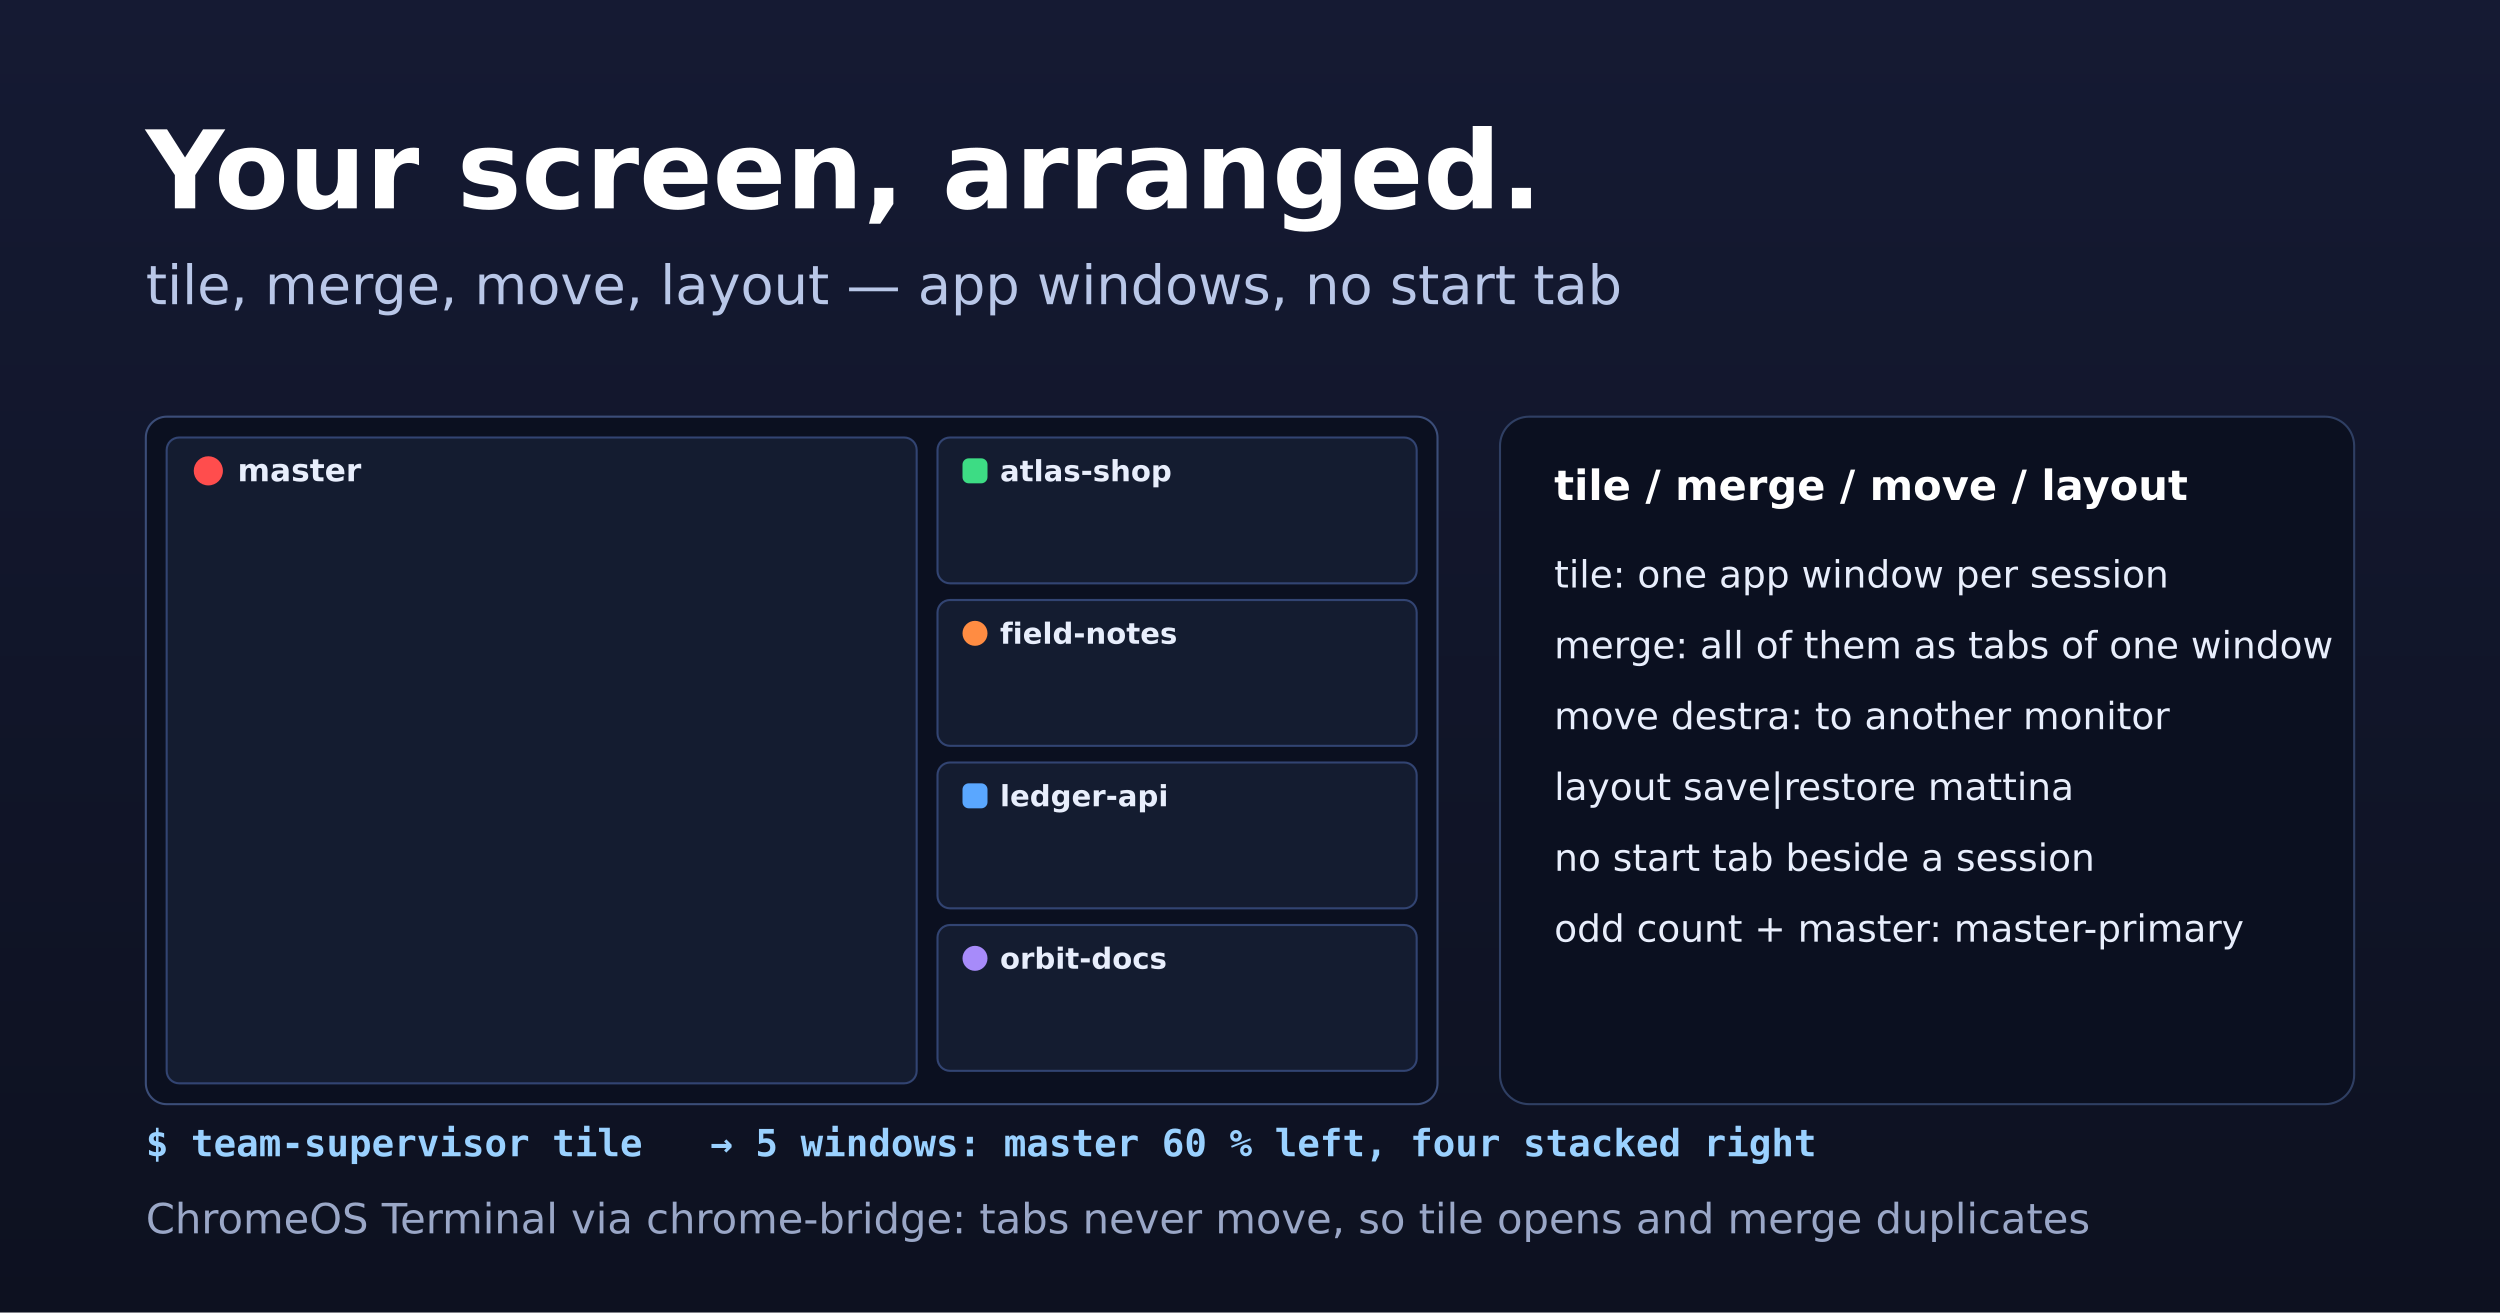
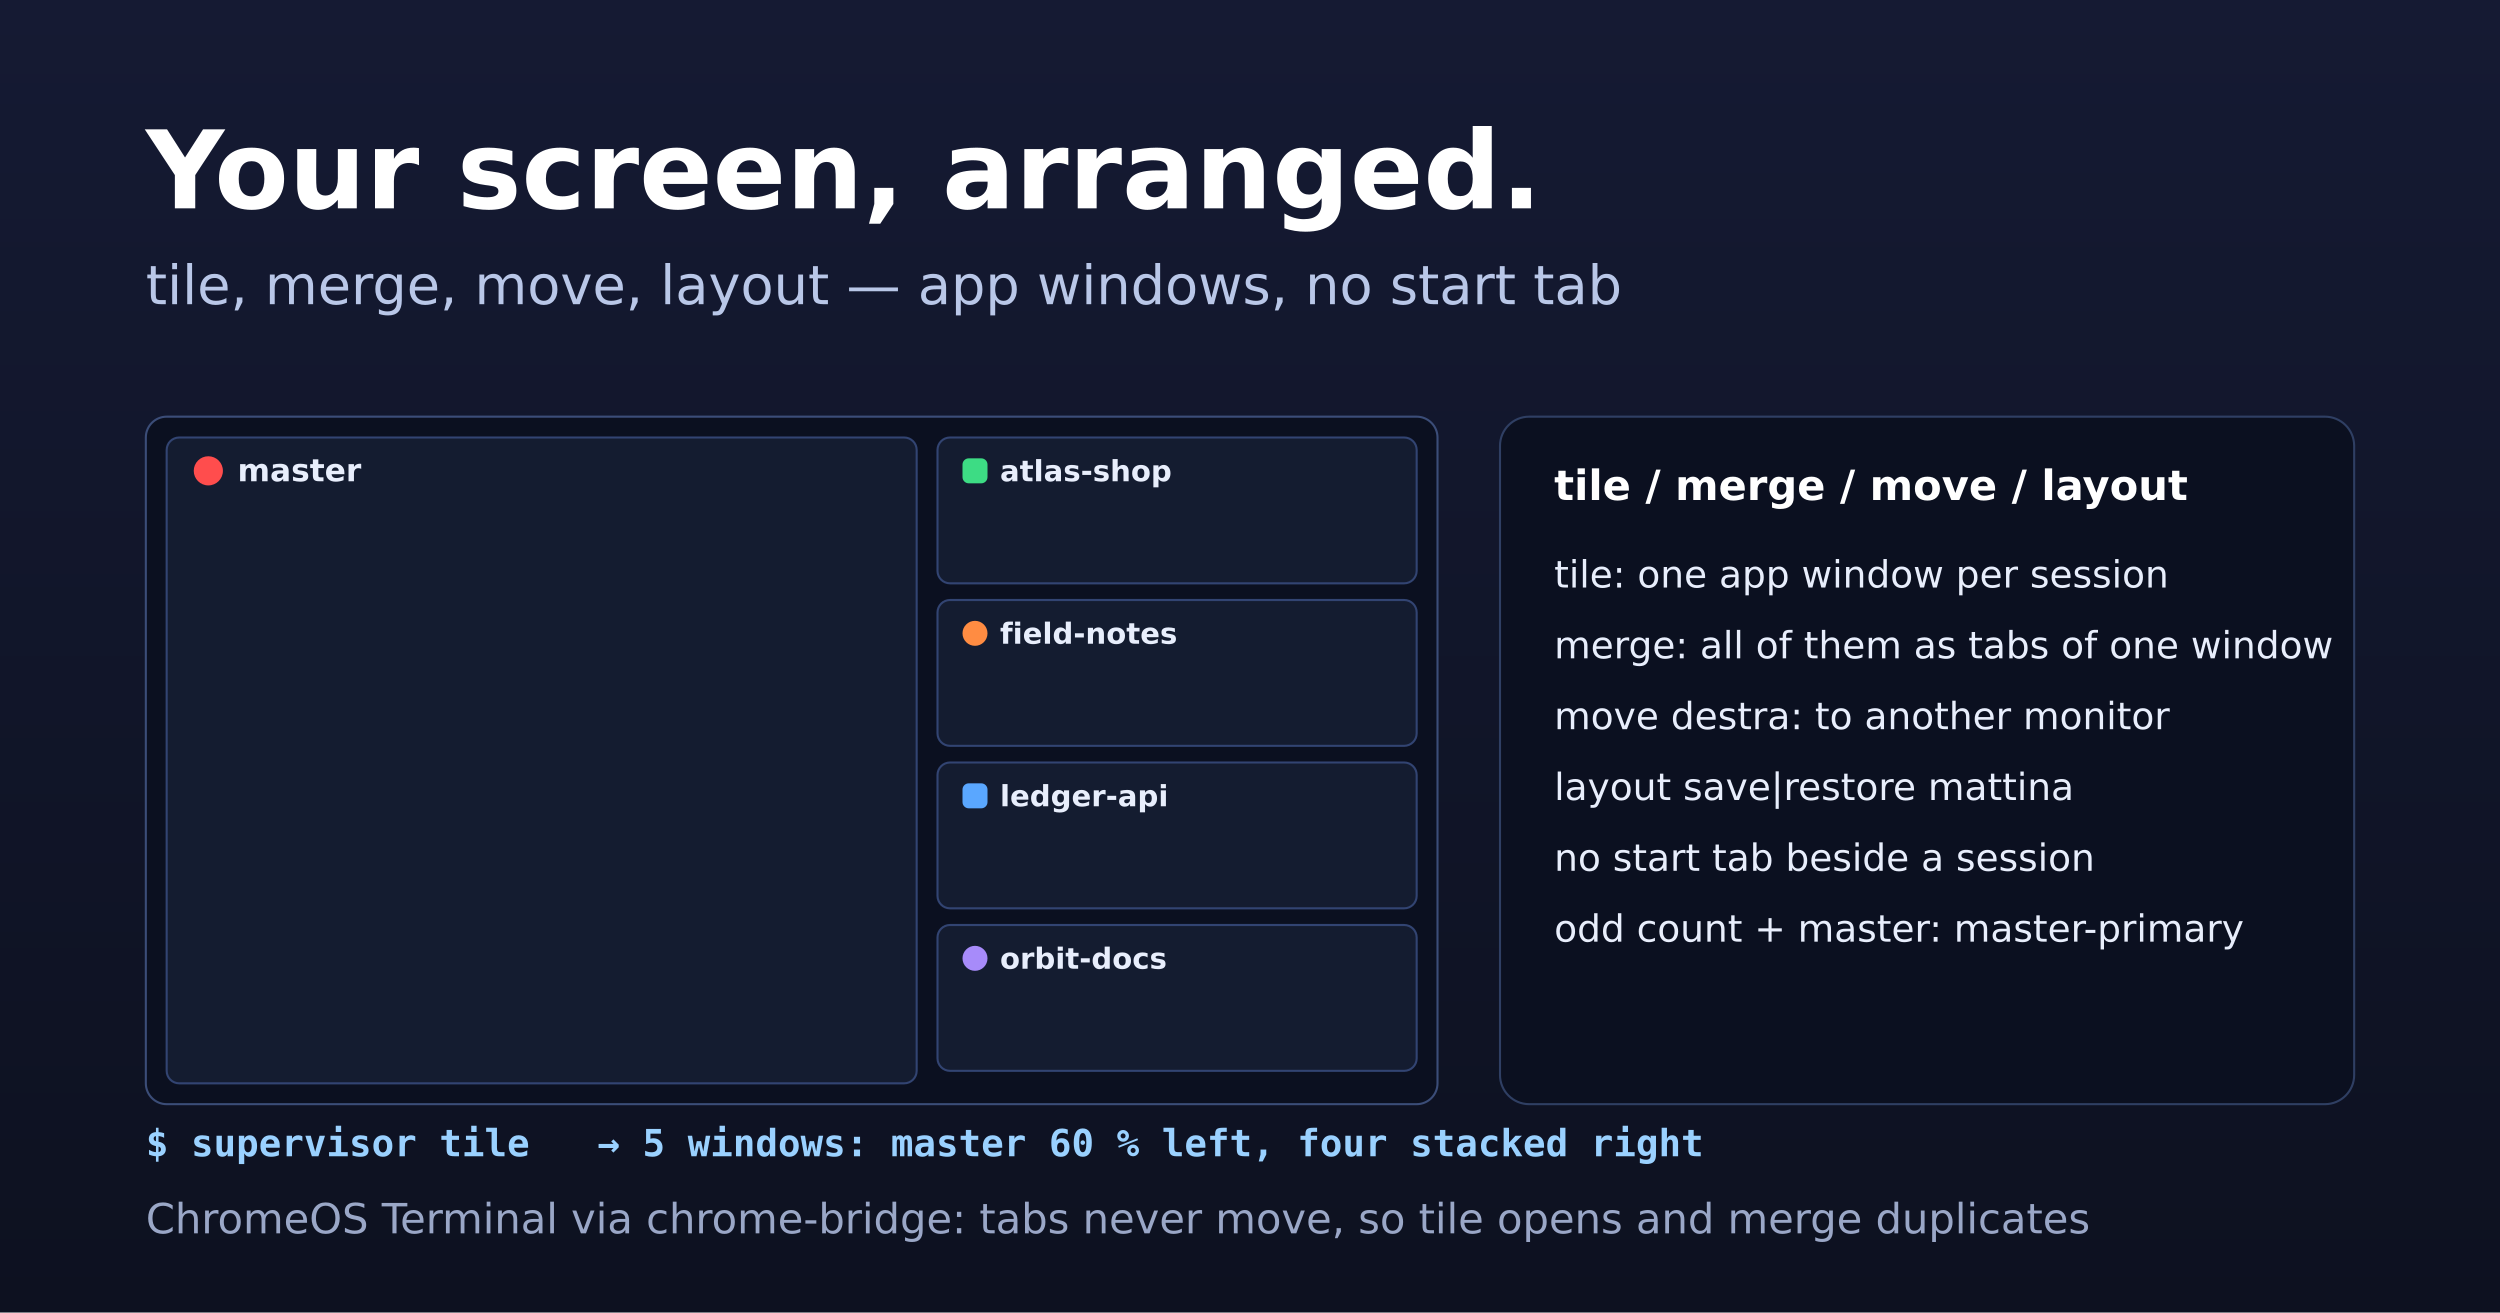
<svg xmlns="http://www.w3.org/2000/svg" width="1200" height="630" viewBox="0 0 1200 630" font-family="'DejaVu Sans',Helvetica,Arial,sans-serif" xml:space="preserve">
  <defs>
    <linearGradient id="bg" x1="0" y1="0" x2="0" y2="1">
      <stop offset="0" stop-color="#151a33" />
      <stop offset="1" stop-color="#0d1120" />
    </linearGradient>
    <marker id="m" markerWidth="7" markerHeight="7" refX="5" refY="3.5" orient="auto" markerUnits="strokeWidth">
      <path d="M0,0 L7,3.5 L0,7 z" fill="#3ddc84" />
    </marker>
    <clipPath id="round">
      <circle cx="0" cy="0" r="132" />
    </clipPath>
  </defs>
  <rect width="1200" height="630" fill="url(#bg)" />
  <text x="70" y="100" fill="#ffffff" font-size="52" font-weight="800" text-anchor="start">Your screen, arranged.</text>
  <text x="70" y="146" fill="#b9c7e8" font-size="26" font-weight="500" text-anchor="start">tile, merge, move, layout — app windows, no start tab</text>
  <rect x="70" y="200" width="620" height="330" rx="10" fill="#0b1020" stroke="#3b4d78" />
  <rect x="80" y="210" width="360" height="310" rx="6" fill="#141c30" stroke="#324472" />
  <circle cx="100" cy="226" r="7" fill="#ff4d4d" />
  <text x="114" y="231" fill="#e8eefc" font-size="15" font-weight="700" text-anchor="start">master</text>
  <rect x="450" y="210" width="230" height="70" rx="6" fill="#141c30" stroke="#324472" />
  <rect x="462" y="220" width="12" height="12" rx="3" fill="#3ddc84" />
  <text x="480" y="231" fill="#e8eefc" font-size="14" font-weight="700" text-anchor="start">atlas-shop</text>
  <rect x="450" y="288" width="230" height="70" rx="6" fill="#141c30" stroke="#324472" />
  <circle cx="468" cy="304" r="6" fill="#ff8c42" />
  <text x="480" y="309" fill="#e8eefc" font-size="14" font-weight="700" text-anchor="start">field-notes</text>
  <rect x="450" y="366" width="230" height="70" rx="6" fill="#141c30" stroke="#324472" />
  <rect x="462" y="376" width="12" height="12" rx="3" fill="#5aa7ff" />
  <text x="480" y="387" fill="#e8eefc" font-size="14" font-weight="700" text-anchor="start">ledger-api</text>
  <rect x="450" y="444" width="230" height="70" rx="6" fill="#141c30" stroke="#324472" />
  <circle cx="468" cy="460" r="6" fill="#a78bfa" />
  <text x="480" y="465" fill="#e8eefc" font-size="14" font-weight="700" text-anchor="start">orbit-docs</text>
-   <text x="70" y="555" fill="#9ad1ff" font-size="18" font-weight="700" font-family="'DejaVu Sans Mono',Menlo,monospace" text-anchor="start">$ team-supervisor tile   → 5 windows: master 60 % left, four stacked right</text>
+   <text x="70" y="555" fill="#9ad1ff" font-size="18" font-weight="700" font-family="'DejaVu Sans Mono',Menlo,monospace" text-anchor="start">$ supervisor tile   → 5 windows: master 60 % left, four stacked right</text>
  <rect x="720" y="200" width="410" height="330" rx="14" fill="#0b1020" stroke="#2f3f63" />
  <text x="746" y="240" fill="#ffffff" font-size="20" font-weight="700" text-anchor="start">tile / merge / move / layout</text>
  <text x="746" y="282" fill="#e8eefc" font-size="18" font-weight="500" text-anchor="start">tile: one app window per session</text>
  <text x="746" y="316" fill="#e8eefc" font-size="18" font-weight="500" text-anchor="start">merge: all of them as tabs of one window</text>
  <text x="746" y="350" fill="#e8eefc" font-size="18" font-weight="500" text-anchor="start">move destra: to another monitor</text>
  <text x="746" y="384" fill="#e8eefc" font-size="18" font-weight="500" text-anchor="start">layout save|restore mattina</text>
  <text x="746" y="418" fill="#e8eefc" font-size="18" font-weight="500" text-anchor="start">no start tab beside a session</text>
  <text x="746" y="452" fill="#e8eefc" font-size="18" font-weight="500" text-anchor="start">odd count + master: master-primary</text>
  <text x="70" y="592" fill="#9aa7c7" font-size="20" font-weight="500" text-anchor="start">ChromeOS Terminal via chrome-bridge: tabs never move, so tile opens and merge duplicates</text>
</svg>
